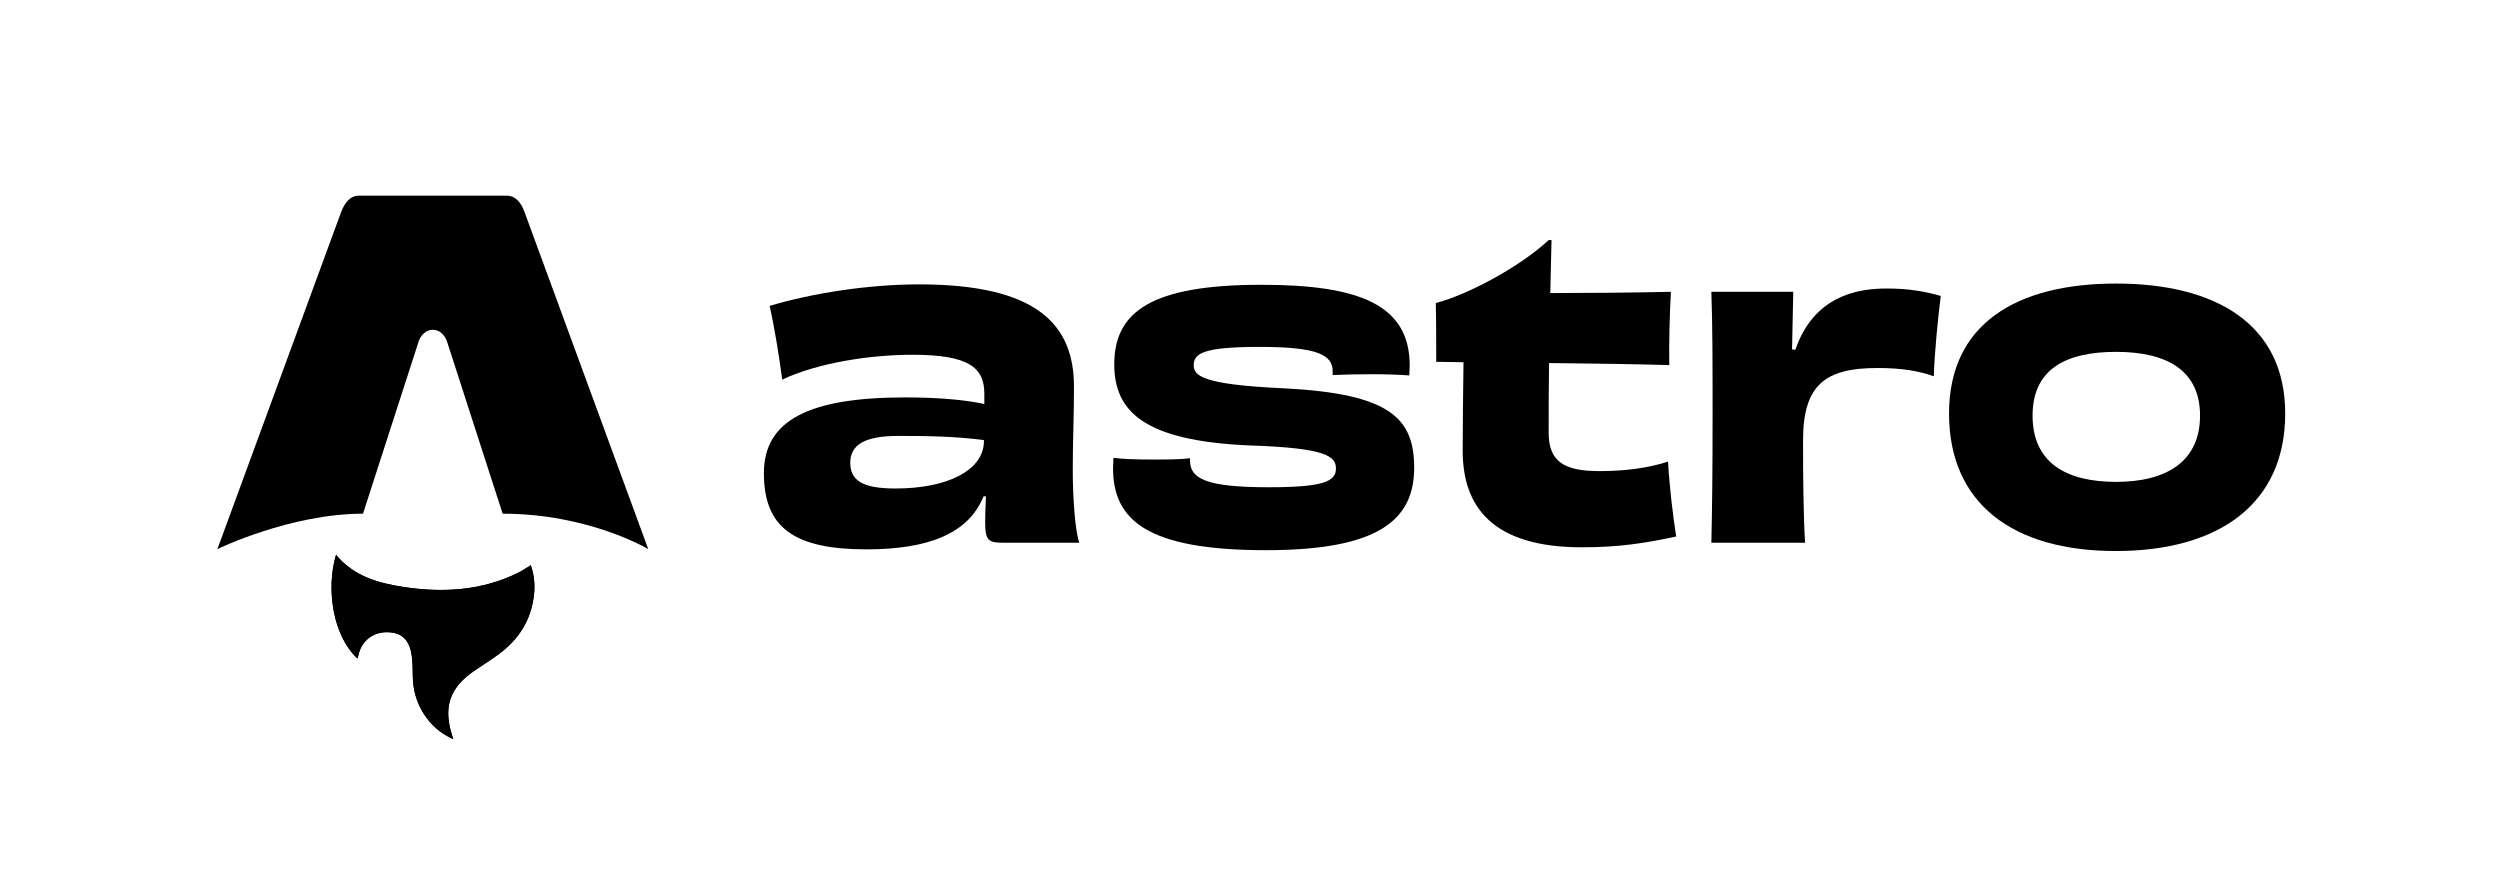
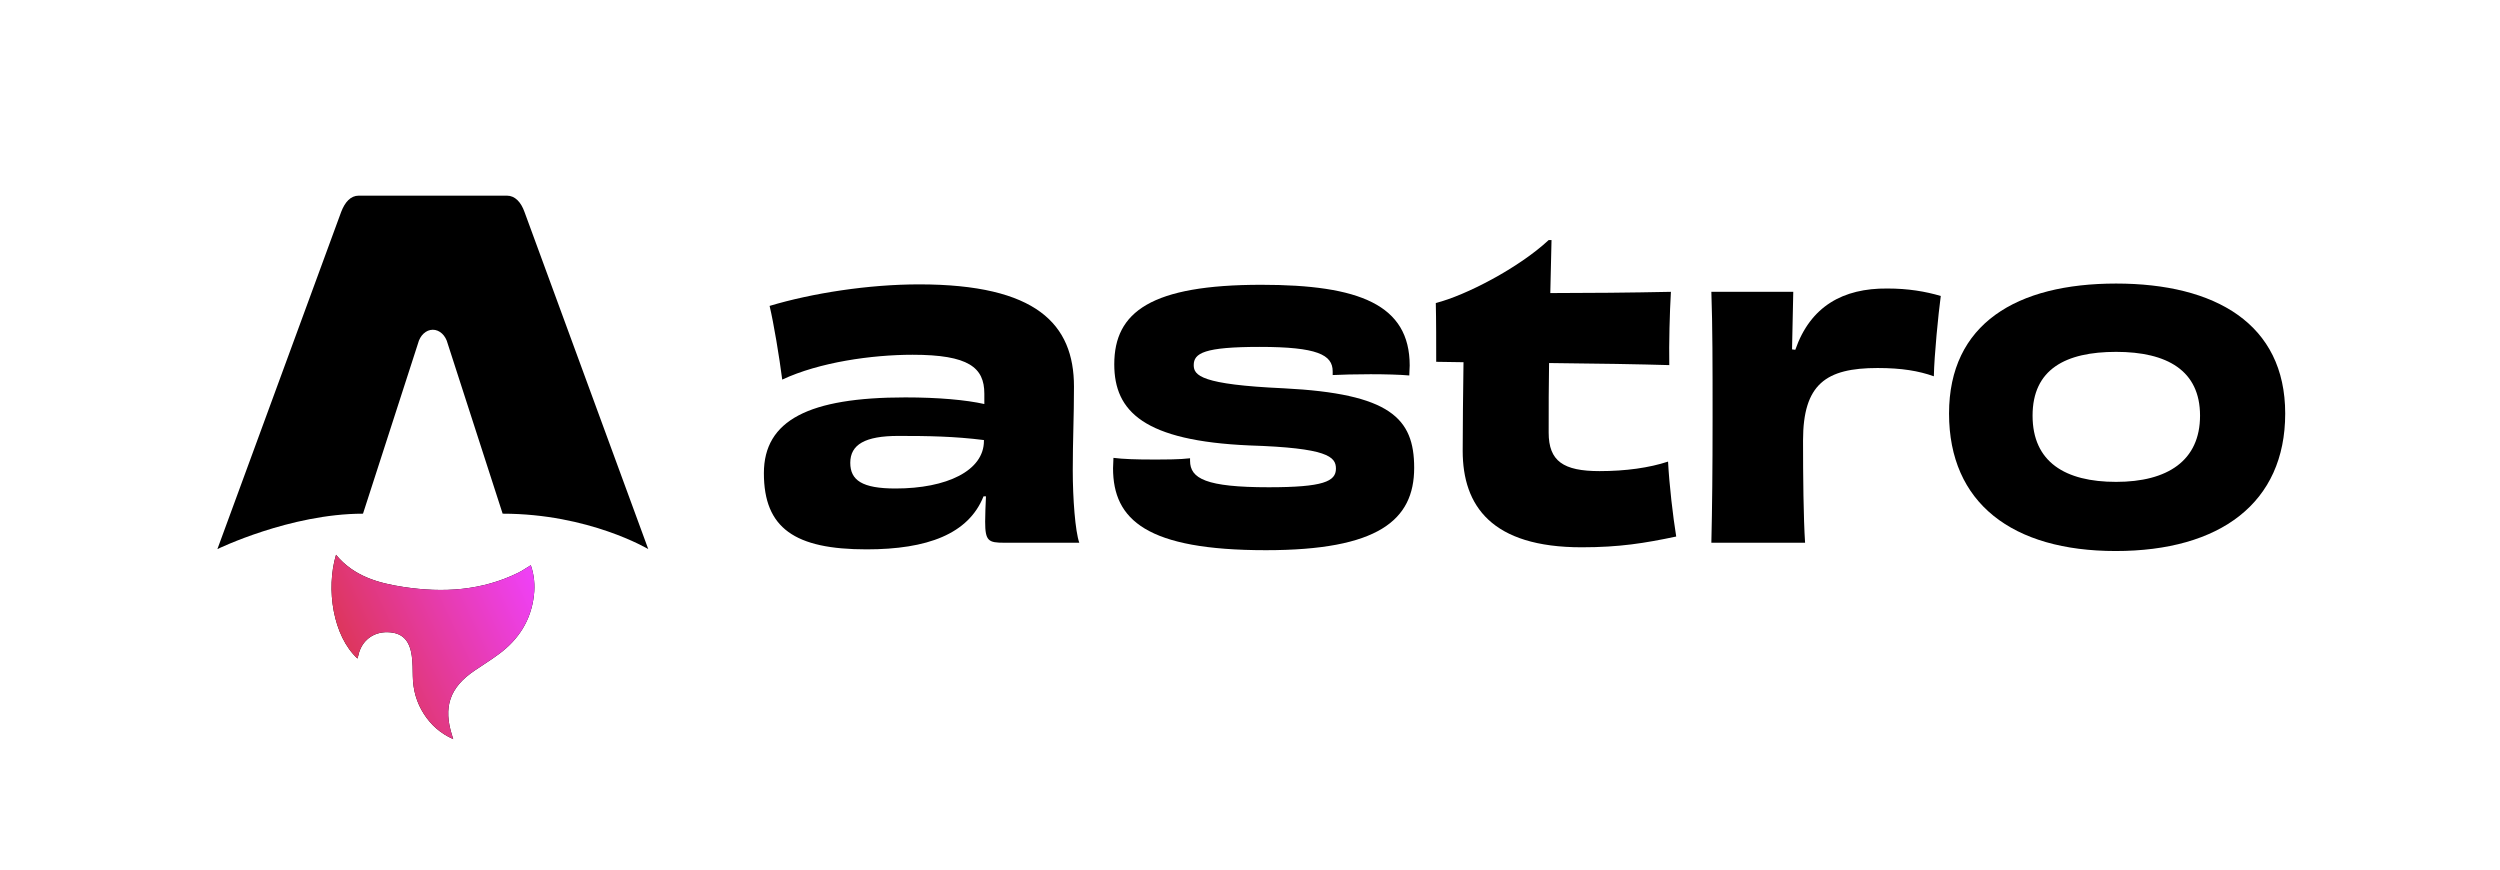
<svg xmlns="http://www.w3.org/2000/svg" width="460" height="160" viewBox="0 0 460 160" fill="none">
  <path d="M65.785 121.175C61.267 117.045 59.948 108.368 61.83 102.082C65.094 106.045 69.616 107.301 74.3 108.009C81.531 109.103 88.632 108.694 95.349 105.389C96.117 105.011 96.828 104.507 97.667 103.998C98.297 105.826 98.462 107.672 98.241 109.551C97.706 114.127 95.429 117.662 91.807 120.341C90.359 121.413 88.826 122.371 87.33 123.382C82.735 126.487 81.492 130.129 83.218 135.427C83.259 135.556 83.296 135.685 83.389 136C81.043 134.95 79.329 133.421 78.023 131.411C76.644 129.289 75.988 126.942 75.953 124.403C75.936 123.167 75.936 121.92 75.77 120.702C75.364 117.732 73.969 116.402 71.343 116.325C68.647 116.247 66.514 117.913 65.949 120.538C65.905 120.739 65.843 120.938 65.78 121.172L65.785 121.175Z" fill="#000" />
-   <path d="M65.785 121.175C61.267 117.045 59.948 108.368 61.83 102.082C65.094 106.045 69.616 107.301 74.3 108.009C81.531 109.103 88.632 108.694 95.349 105.389C96.117 105.011 96.828 104.507 97.667 103.998C98.297 105.826 98.462 107.672 98.241 109.551C97.706 114.127 95.429 117.662 91.807 120.341C90.359 121.413 88.826 122.371 87.33 123.382C82.735 126.487 81.492 130.129 83.218 135.427C83.259 135.556 83.296 135.685 83.389 136C81.043 134.95 79.329 133.421 78.023 131.411C76.644 129.289 75.988 126.942 75.953 124.403C75.936 123.167 75.936 121.92 75.77 120.702C75.364 117.732 73.969 116.402 71.343 116.325C68.647 116.247 66.514 117.913 65.949 120.538C65.905 120.739 65.843 120.938 65.78 121.172L65.785 121.175Z" fill="#000" />
+   <path d="M65.785 121.175C61.267 117.045 59.948 108.368 61.83 102.082C65.094 106.045 69.616 107.301 74.3 108.009C81.531 109.103 88.632 108.694 95.349 105.389C96.117 105.011 96.828 104.507 97.667 103.998C98.297 105.826 98.462 107.672 98.241 109.551C97.706 114.127 95.429 117.662 91.807 120.341C90.359 121.413 88.826 122.371 87.33 123.382C82.735 126.487 81.492 130.129 83.218 135.427C83.259 135.556 83.296 135.685 83.389 136C81.043 134.95 79.329 133.421 78.023 131.411C76.644 129.289 75.988 126.942 75.953 124.403C75.936 123.167 75.936 121.92 75.77 120.702C75.364 117.732 73.969 116.402 71.343 116.325C68.647 116.247 66.514 117.913 65.949 120.538C65.905 120.739 65.843 120.938 65.78 121.172L65.785 121.175Z" fill="url(#paint0_linear_1_33)" />
  <path d="M40 101.034C40 101.034 53.377 94.518 66.792 94.518L76.907 63.215C77.285 61.702 78.391 60.673 79.639 60.673C80.888 60.673 81.993 61.702 82.372 63.215L92.486 94.518C108.374 94.518 119.279 101.034 119.279 101.034C119.279 101.034 96.556 39.133 96.511 39.009C95.859 37.179 94.758 36 93.274 36H66.007C64.523 36 63.466 37.179 62.77 39.009C62.721 39.131 40 101.034 40 101.034Z" fill="#000" />
  <path d="M181.043 81.123C181.043 86.608 174.22 89.884 164.773 89.884C158.624 89.884 156.45 88.36 156.45 85.16C156.45 81.808 159.149 80.209 165.297 80.209C170.846 80.209 175.569 80.285 181.043 80.97V81.123ZM181.118 74.342C177.744 73.581 172.645 73.123 166.572 73.123C148.877 73.123 140.555 77.314 140.555 87.065C140.555 97.198 146.253 101.083 159.449 101.083C170.621 101.083 178.193 98.264 180.968 91.331H181.417C181.342 93.007 181.268 94.683 181.268 95.978C181.268 99.559 181.867 99.864 184.791 99.864H198.587C197.837 97.731 197.388 91.712 197.388 86.532C197.388 80.97 197.612 76.78 197.612 71.143C197.612 59.639 190.715 52.325 169.121 52.325C159.824 52.325 149.477 53.925 141.605 56.287C142.354 59.41 143.404 65.734 143.929 69.847C150.752 66.648 160.424 65.276 167.922 65.276C178.268 65.276 181.118 67.638 181.118 72.438V74.342Z" fill="#000" />
  <path d="M218.971 84.322C217.097 84.551 214.547 84.551 211.923 84.551C209.149 84.551 206.6 84.475 204.875 84.246C204.875 84.856 204.8 85.541 204.8 86.151C204.8 95.674 211.024 101.235 232.917 101.235C253.535 101.235 260.208 95.75 260.208 86.075C260.208 76.933 255.785 72.438 236.216 71.447C220.995 70.762 219.646 69.086 219.646 67.181C219.646 64.972 221.595 63.829 231.792 63.829C242.364 63.829 245.213 65.276 245.213 68.324V69.009C246.713 68.933 249.412 68.857 252.186 68.857C254.81 68.857 257.659 68.933 259.309 69.086C259.309 68.4 259.384 67.79 259.384 67.257C259.384 56.058 250.086 52.401 232.092 52.401C211.848 52.401 205.025 57.353 205.025 67.029C205.025 75.714 210.499 81.123 229.918 81.961C244.238 82.418 245.813 84.018 245.813 86.227C245.813 88.589 243.489 89.655 233.442 89.655C221.895 89.655 218.971 88.055 218.971 84.779V84.322Z" fill="#000" />
  <path d="M284.955 44.173C279.482 49.278 269.66 54.382 264.187 55.753C264.262 58.572 264.262 63.753 264.262 66.572L269.285 66.648C269.21 72.057 269.135 78.609 269.135 82.951C269.135 93.084 274.458 100.702 291.028 100.702C298.001 100.702 302.65 99.94 308.423 98.721C307.823 94.988 307.148 89.274 306.923 84.932C303.475 86.075 299.126 86.684 294.327 86.684C287.654 86.684 284.955 84.856 284.955 79.599C284.955 75.028 284.955 70.762 285.03 66.8C293.578 66.876 302.125 67.029 307.148 67.181C307.073 63.219 307.223 57.506 307.448 53.696C300.176 53.849 292.003 53.925 285.255 53.925C285.33 50.573 285.405 47.373 285.48 44.173H284.955Z" fill="#000" />
  <path d="M329.736 64.286C329.811 60.324 329.886 56.972 329.961 53.696H314.89C315.115 60.248 315.115 66.953 315.115 76.78C315.115 86.608 315.04 93.388 314.89 99.864H332.135C331.835 95.293 331.76 87.598 331.76 81.046C331.76 70.686 335.959 67.714 345.481 67.714C349.905 67.714 353.054 68.248 355.828 69.238C355.903 65.353 356.653 57.81 357.102 54.458C354.253 53.62 351.104 53.087 347.28 53.087C339.108 53.011 333.11 56.363 330.336 64.362L329.736 64.286Z" fill="#000" />
  <path d="M404.808 76.475C404.808 84.779 398.81 88.665 389.363 88.665C379.991 88.665 373.993 85.008 373.993 76.475C373.993 67.943 380.066 64.743 389.363 64.743C398.735 64.743 404.808 68.171 404.808 76.475ZM420.478 76.094C420.478 59.563 407.582 52.173 389.363 52.173C371.069 52.173 358.623 59.563 358.623 76.094C358.623 92.55 370.244 101.388 389.288 101.388C408.482 101.388 420.478 92.55 420.478 76.094Z" fill="#000" />
  <defs>
    <linearGradient id="paint0_linear_1_33" x1="61" y1="136" x2="104.622" y2="115.39" gradientUnits="userSpaceOnUse">
      <stop stop-color="#D83333" />
      <stop offset="1" stop-color="#F041FF" />
    </linearGradient>
  </defs>
</svg>
